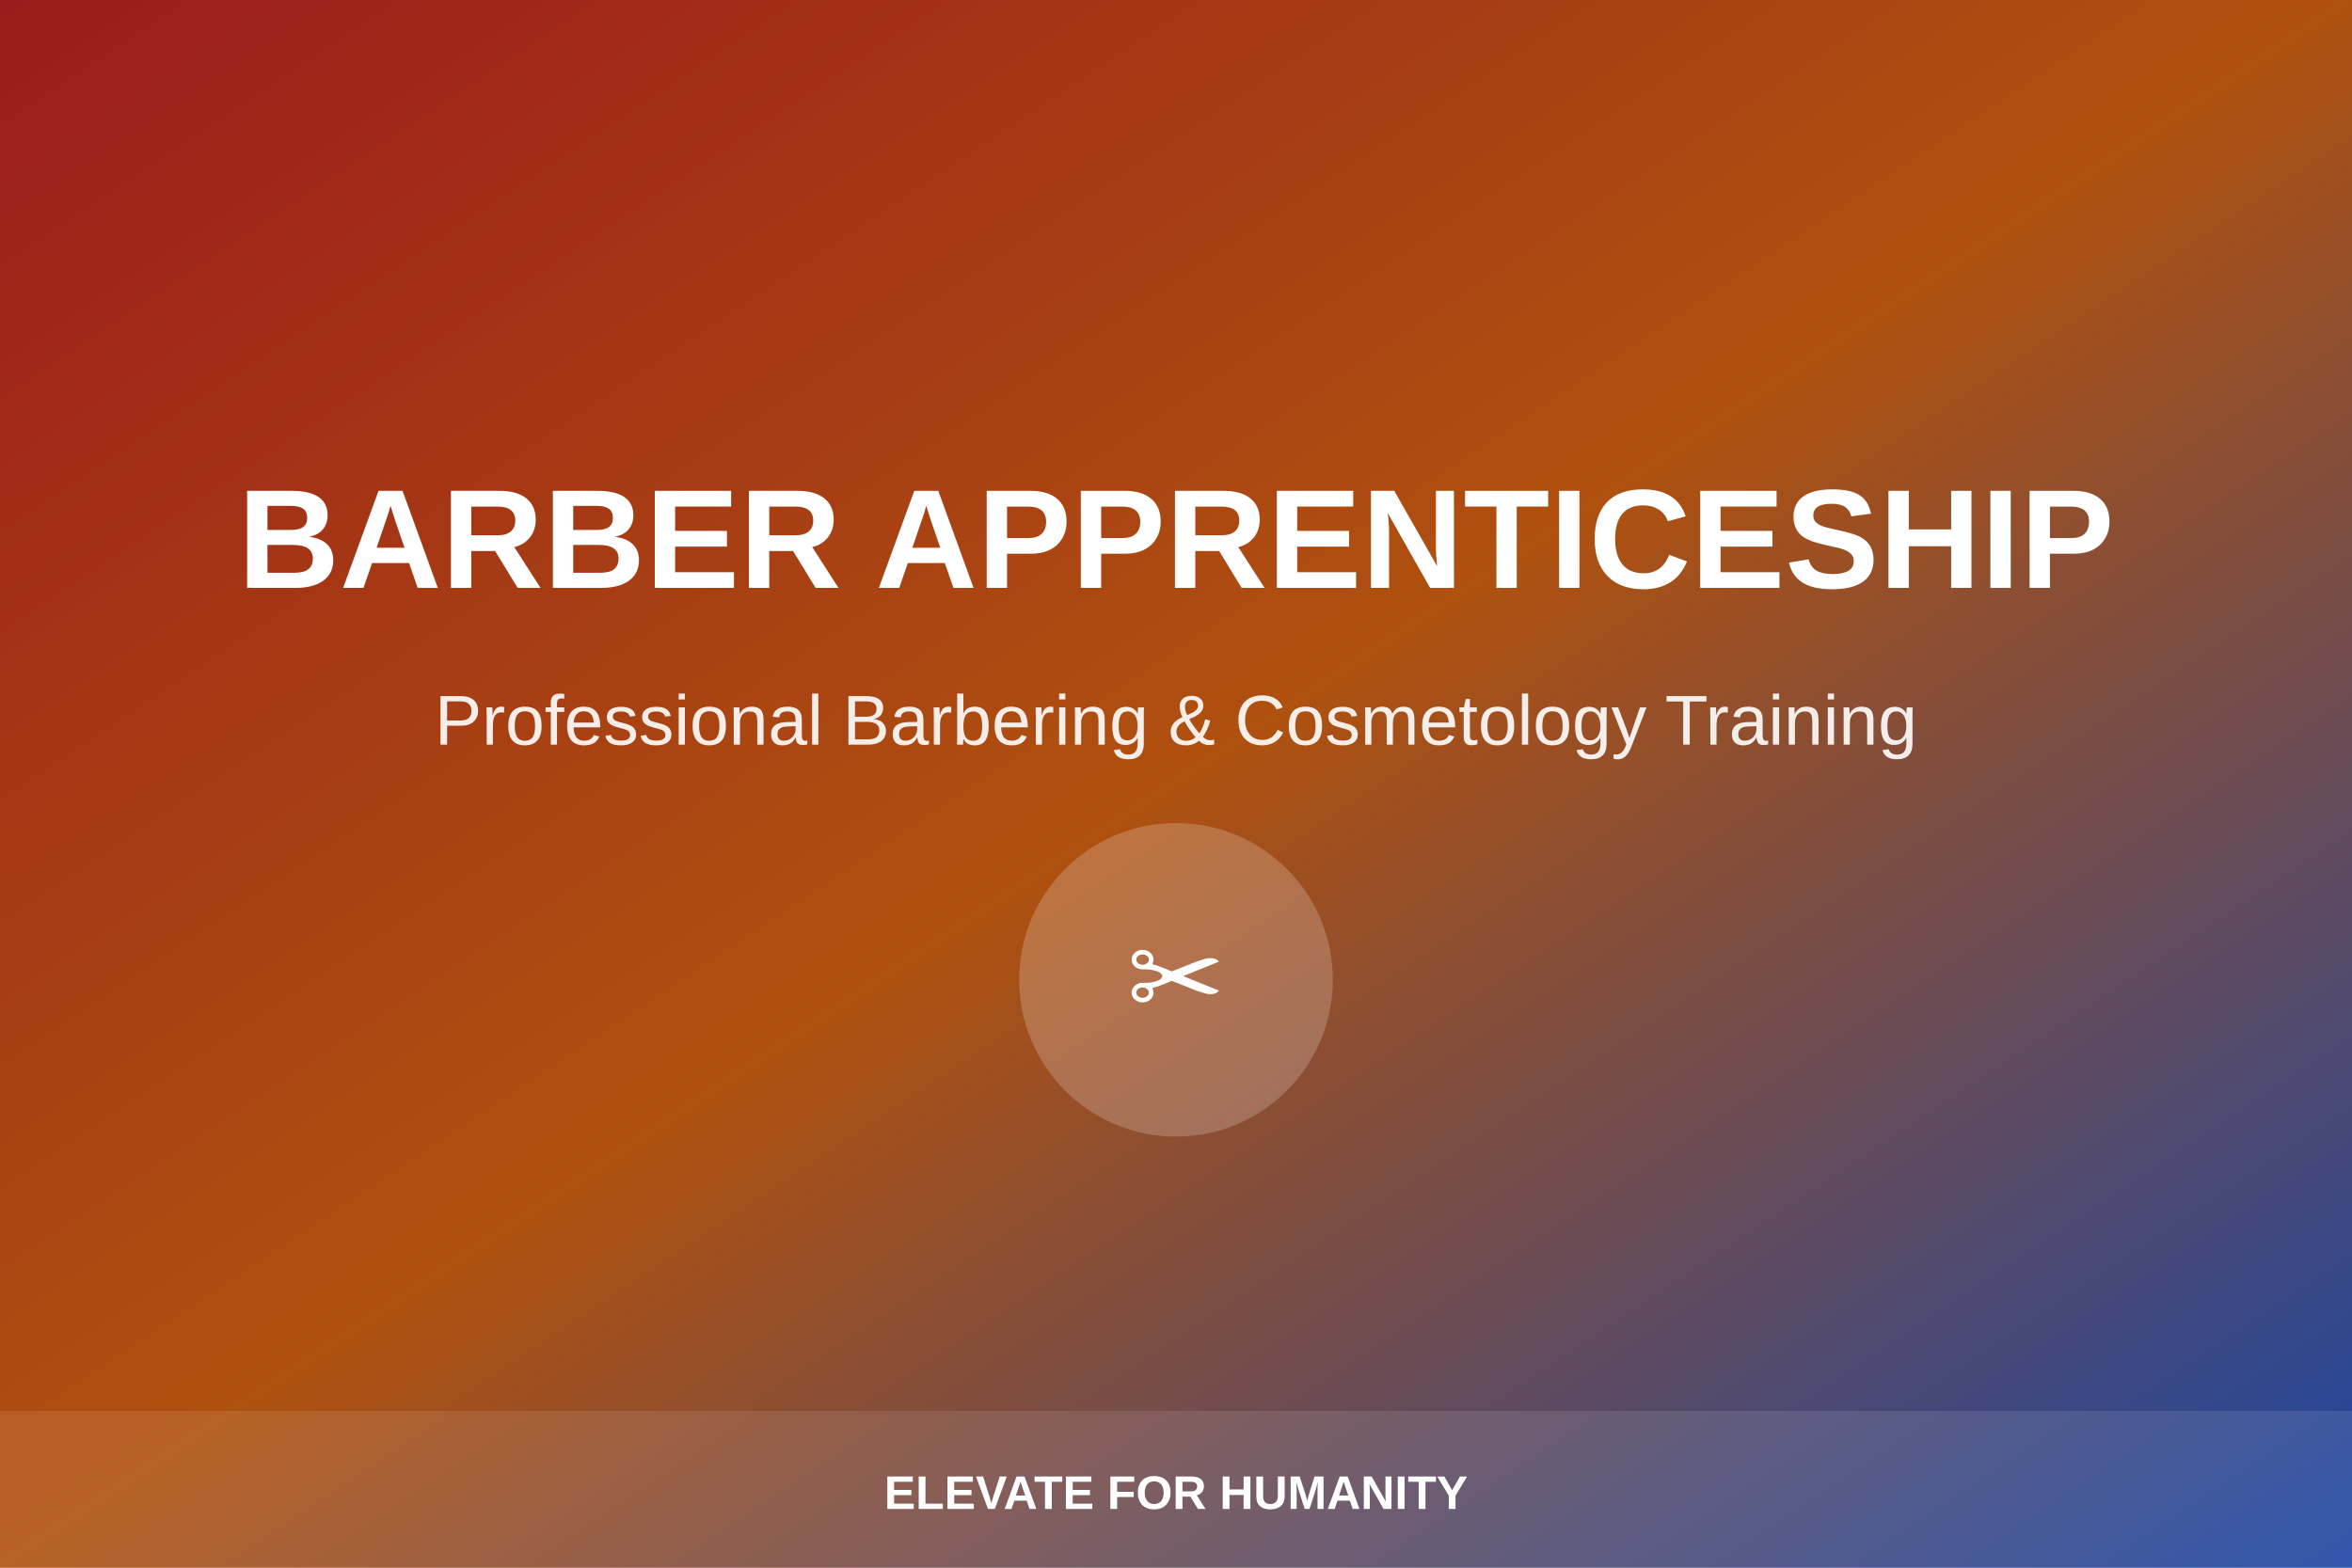
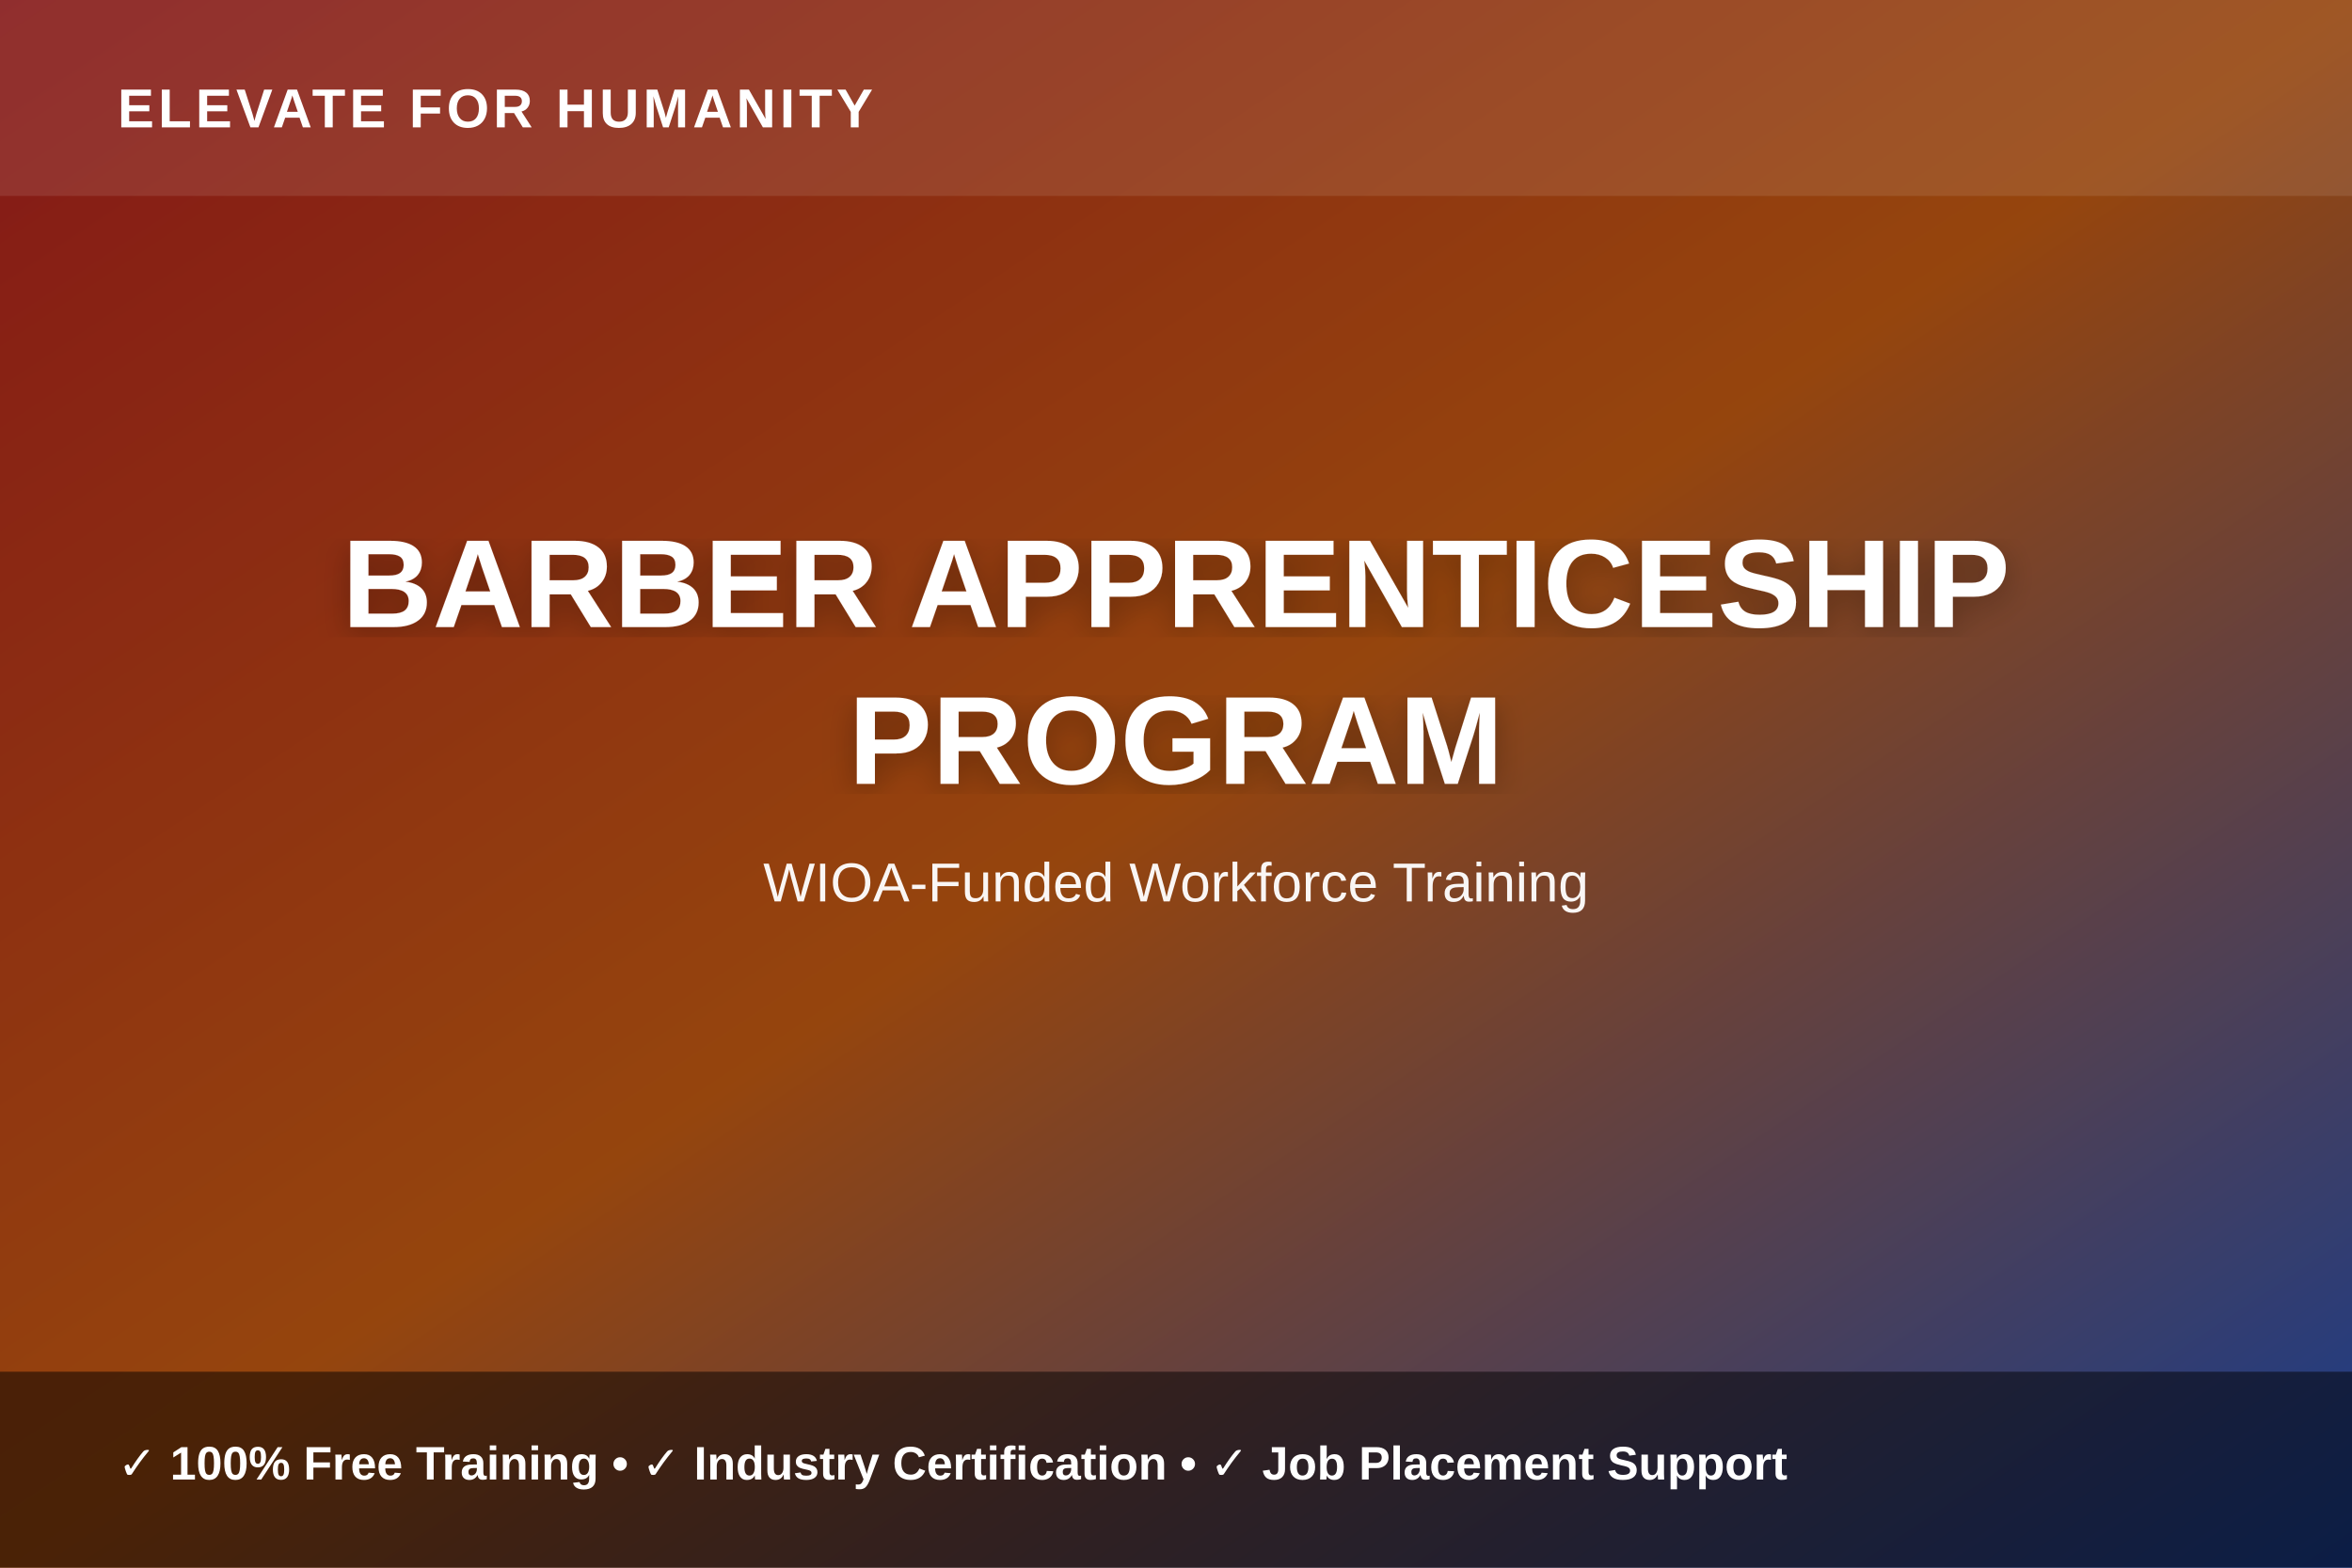
<svg xmlns="http://www.w3.org/2000/svg" width="1200" height="800" viewBox="0 0 1200 800">
  <defs>
-     <linearGradient id="barberbg" x1="0%" y1="0%" x2="100%" y2="100%">
+     <linearGradient id="barber-apprenticeship-bg" x1="0%" y1="0%" x2="100%" y2="100%">
      <stop offset="0%" style="stop-color:#dc2626;stop-opacity:1" />
      <stop offset="50%" style="stop-color:#f97316;stop-opacity:1" />
      <stop offset="100%" style="stop-color:#2563eb;stop-opacity:1" />
    </linearGradient>
+     <filter id="shadow">
+       <feDropShadow dx="0" dy="4" stdDeviation="8" flood-opacity="0.3" />
+     </filter>
  </defs>
-   <rect width="1200" height="800" fill="url(#barberbg)" />
-   <rect width="1200" height="800" fill="rgba(0,0,0,0.3)" />
-   <text x="600" y="300" font-family="Arial, sans-serif" font-size="72" font-weight="bold" fill="white" text-anchor="middle">
-     BARBER APPRENTICESHIP
-   </text>
-   <text x="600" y="380" font-family="Arial, sans-serif" font-size="36" fill="white" text-anchor="middle" opacity="0.9">
-     Professional Barbering &amp; Cosmetology Training
-   </text>
-   <circle cx="600" cy="500" r="80" fill="white" opacity="0.2" />
-   <text x="600" y="520" font-family="Arial, sans-serif" font-size="60" fill="white" text-anchor="middle">✂️</text>
-   <rect y="720" width="1200" height="80" fill="rgba(255,255,255,0.1)" />
-   <text x="600" y="770" font-family="Arial, sans-serif" font-size="24" font-weight="600" fill="white" text-anchor="middle">
+   <rect width="1200" height="800" fill="url(#barber-apprenticeship-bg)" />
+   <rect width="1200" height="800" fill="rgba(0,0,0,0.4)" />
+   <rect y="0" width="1200" height="100" fill="rgba(255,255,255,0.1)" />
+   <text x="60" y="65" font-family="Arial, sans-serif" font-size="28" font-weight="700" fill="white" letter-spacing="2">
    ELEVATE FOR HUMANITY
  </text>
+   <g transform="translate(600, 400)">
+     <text x="0" y="-80" font-family="Arial, sans-serif" font-size="64" font-weight="800" fill="white" text-anchor="middle" filter="url(#shadow)">
+       BARBER APPRENTICESHIP
+     </text>
+     <text x="0" y="0" font-family="Arial, sans-serif" font-size="64" font-weight="800" fill="white" text-anchor="middle" filter="url(#shadow)">
+       PROGRAM
+     </text>
+     <text x="0" y="60" font-family="Arial, sans-serif" font-size="28" fill="white" text-anchor="middle" opacity="0.95">
+       WIOA-Funded Workforce Training
+     </text>
+   </g>
+   <rect y="700" width="1200" height="100" fill="rgba(0,0,0,0.5)" />
+   <text x="60" y="755" font-family="Arial, sans-serif" font-size="24" font-weight="600" fill="white">
+     ✓ 100% Free Training  •  ✓ Industry Certification  •  ✓ Job Placement Support
+   </text>
</svg>
